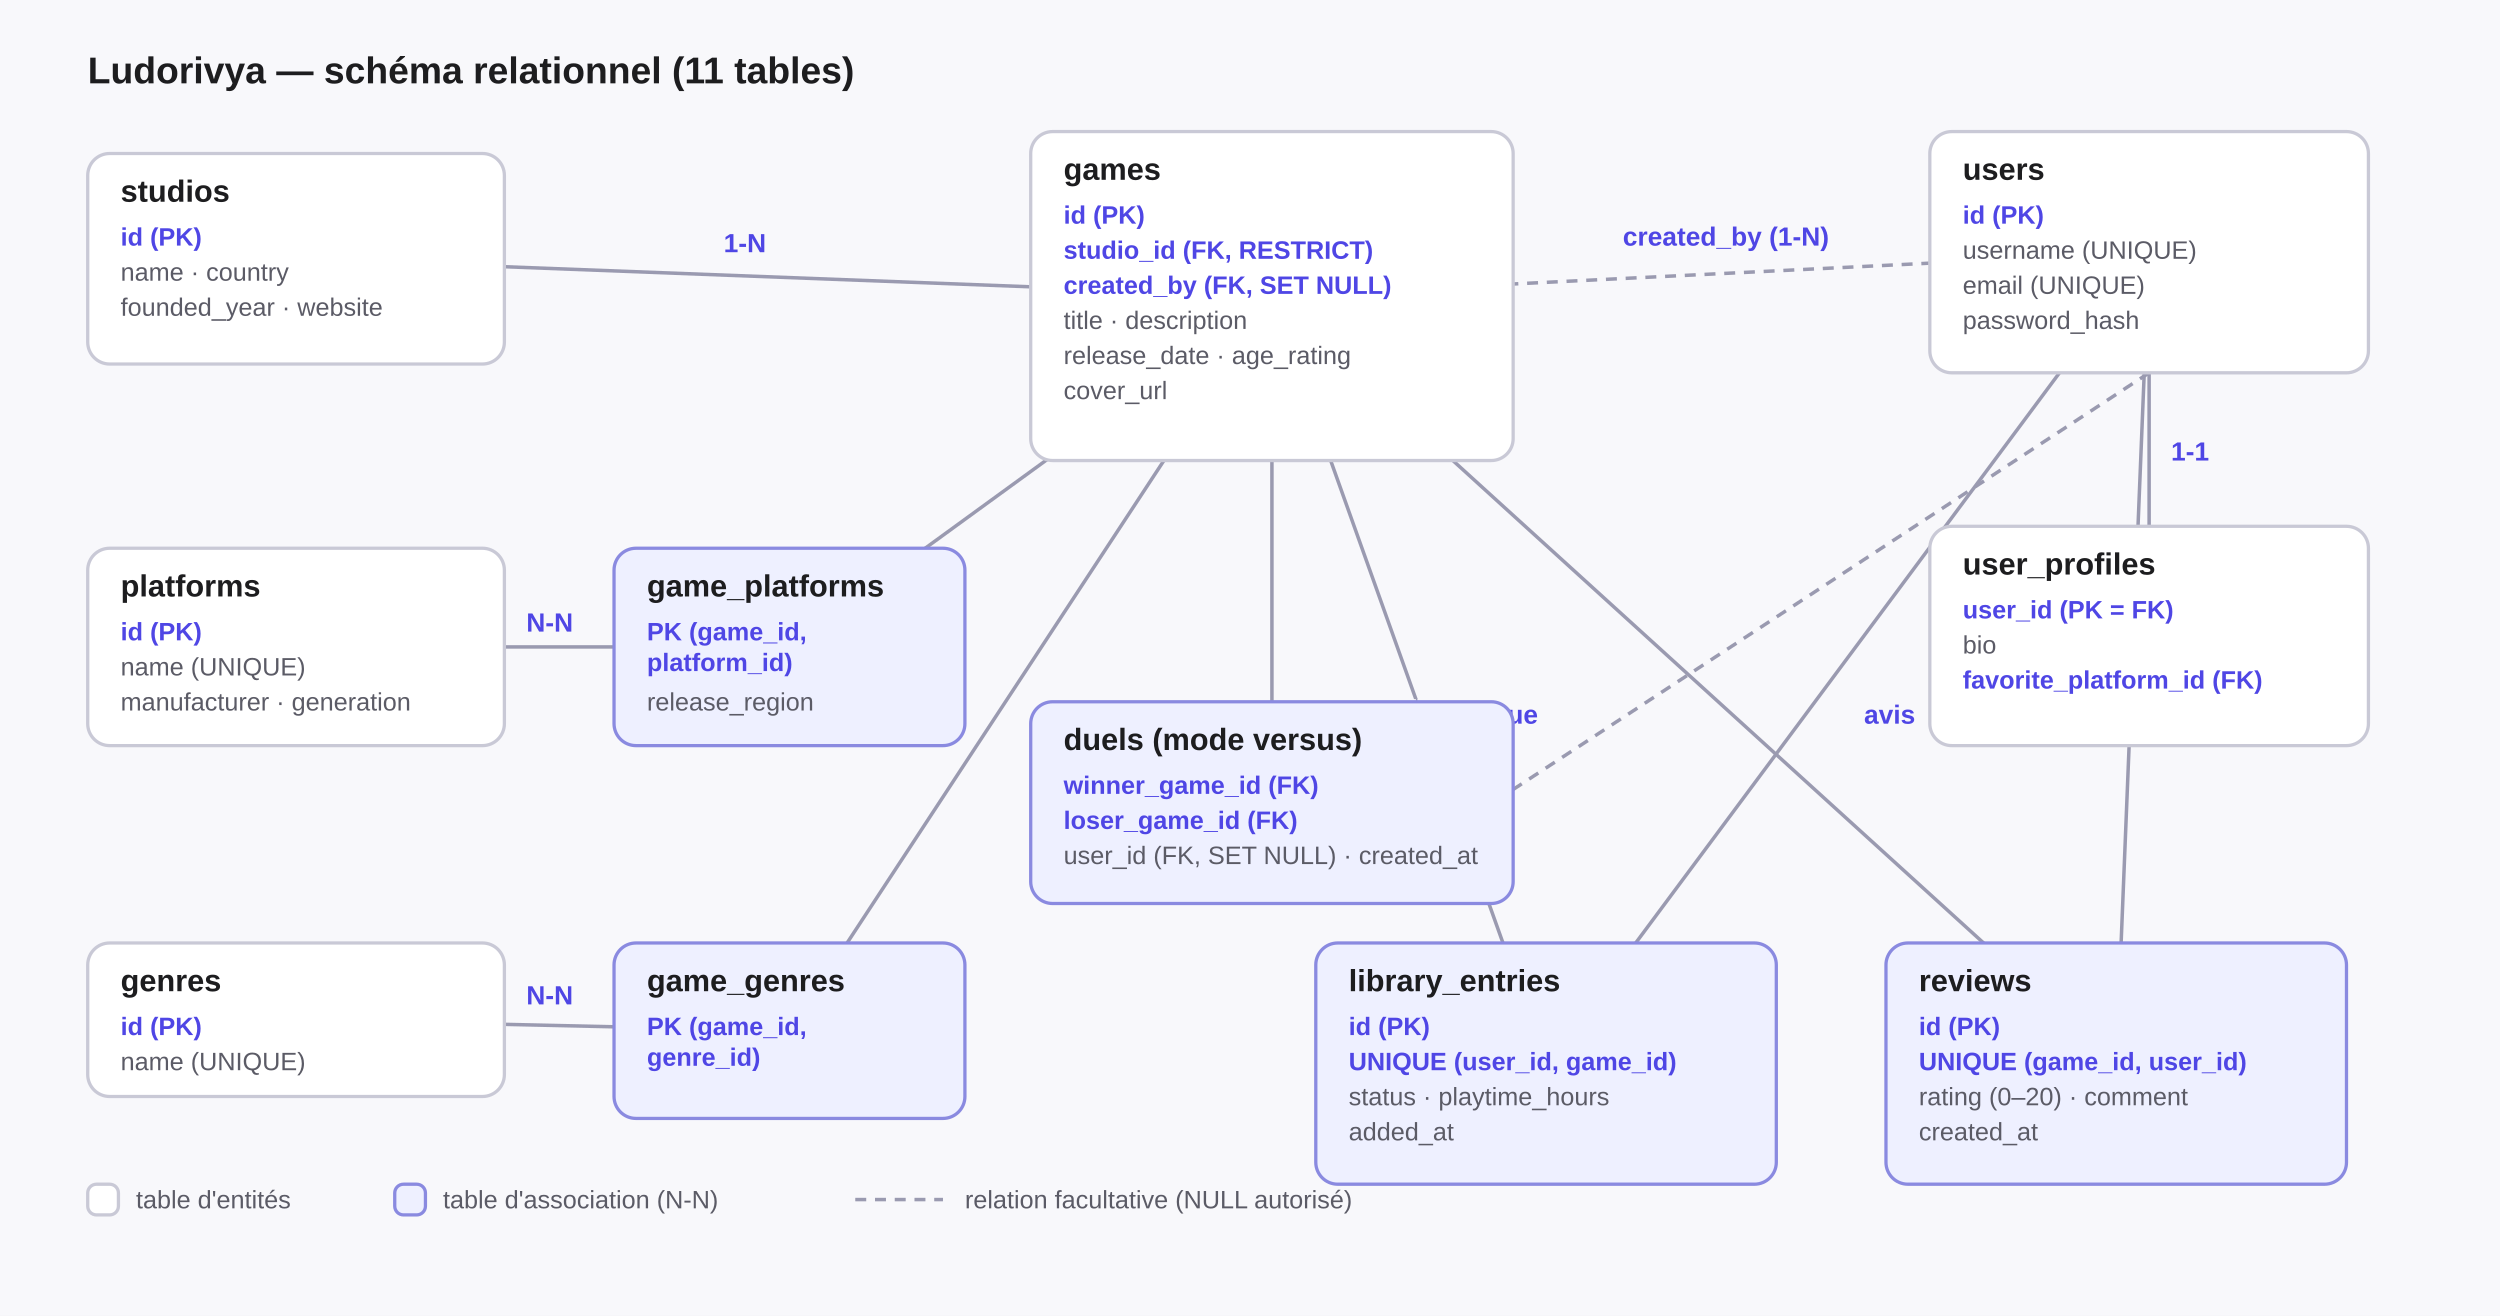
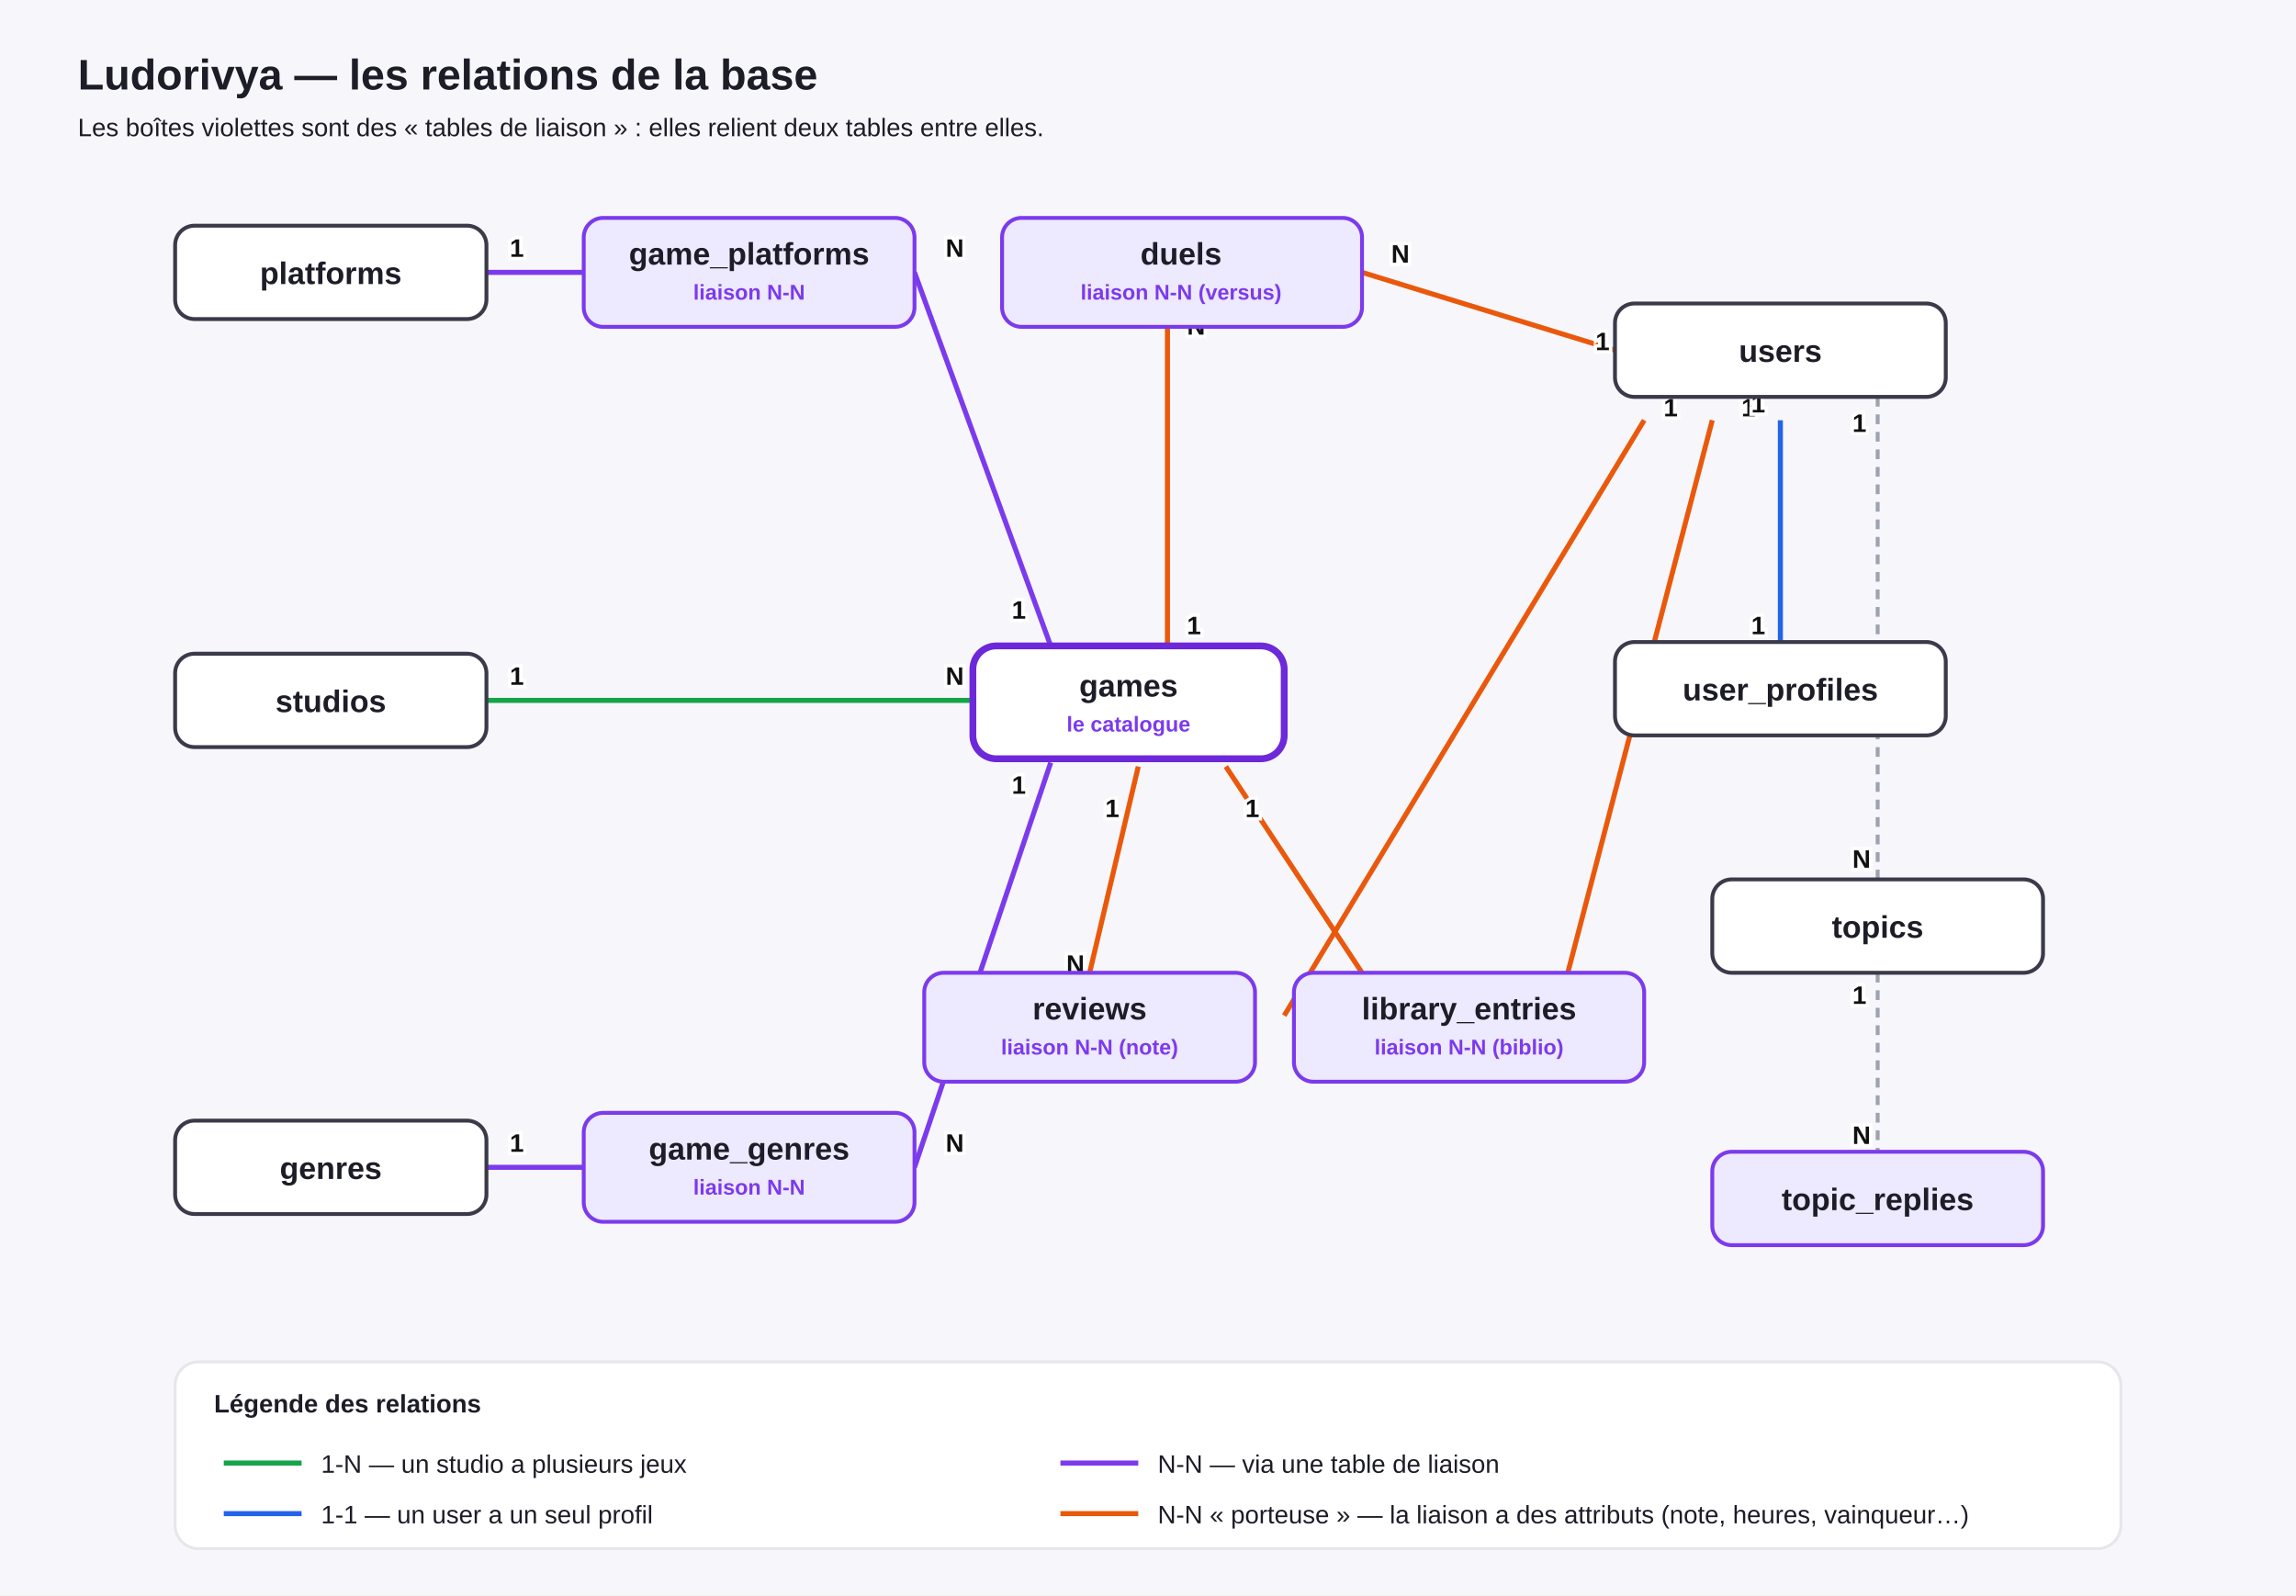
- <svg xmlns="http://www.w3.org/2000/svg" viewBox="0 0 1140 600" font-family="Segoe UI, Arial, sans-serif">
+ <svg xmlns="http://www.w3.org/2000/svg" viewBox="0 0 1180 820" font-family="Segoe UI, Arial, sans-serif">
  <style>
-     .box { fill: #ffffff; stroke: #c9c9d6; stroke-width: 1.5; }
-     .assoc { fill: #eef0ff; stroke: #8a8ae0; stroke-width: 1.5; }
-     .tname { font-size: 14px; font-weight: 700; fill: #1d1d1f; }
-     .col { font-size: 11.5px; fill: #5b5b66; }
-     .key { font-size: 11.5px; fill: #4f46e5; font-weight: 600; }
-     .rel { font-size: 12px; font-weight: 700; fill: #4f46e5; stroke: #f8f8fb; stroke-width: 5; paint-order: stroke; }
-     .line { stroke: #9a9ab0; stroke-width: 1.6; fill: none; }
-     .dashed { stroke-dasharray: 5 4; }
+     .bg { fill: #f7f7fb; }
+     .entity { fill: #ffffff; stroke: #3a3a4a; stroke-width: 2; }
+     .assoc  { fill: #ede9fe; stroke: #7c3aed; stroke-width: 2; }
+     .hub    { fill: #ffffff; stroke: #6d28d9; stroke-width: 3.5; }
+     .tname  { font-size: 16px; font-weight: 800; fill: #1d1d28; text-anchor: middle; }
+     .tsub   { font-size: 11px; fill: #7c3aed; text-anchor: middle; font-weight: 600; }
+     .l1n { stroke: #16a34a; stroke-width: 2.6; fill: none; }
+     .lnn { stroke: #7c3aed; stroke-width: 2.6; fill: none; }
+     .lnnp{ stroke: #ea580c; stroke-width: 2.6; fill: none; }
+     .l11 { stroke: #2563eb; stroke-width: 2.6; fill: none; }
+     .lfk { stroke: #9ca3af; stroke-width: 2; stroke-dasharray: 5 4; fill: none; }
+     .card { font-size: 13px; font-weight: 800; fill: #111; stroke: #ffffff; stroke-width: 3.5; paint-order: stroke; }
+     .ltitle { font-size: 22px; font-weight: 800; fill: #1d1d28; }
+     .lgd { font-size: 13px; fill: #1d1d28; }
  </style>
-   <rect width="1140" height="600" fill="#f8f8fb" />
-   <text x="40" y="38" font-size="17" font-weight="700" fill="#1d1d1f">Ludorivya — schéma relationnel (11 tables)</text>
-   <line class="line" x1="135" y1="118" x2="580" y2="135" />
-   <line class="line" x1="135" y1="295" x2="360" y2="295" />
-   <line class="line" x1="360" y1="295" x2="580" y2="135" />
-   <line class="line" x1="135" y1="465" x2="360" y2="470" />
-   <line class="line" x1="360" y1="470" x2="580" y2="135" />
-   <line class="line" x1="980" y1="115" x2="980" y2="290" />
-   <line class="line" x1="980" y1="115" x2="965" y2="485" />
-   <line class="line" x1="580" y1="135" x2="965" y2="485" />
-   <line class="line" x1="980" y1="115" x2="705" y2="485" />
-   <line class="line" x1="580" y1="135" x2="705" y2="485" />
-   <line class="line dashed" x1="980" y1="115" x2="580" y2="135" />
-   <line class="line" x1="580" y1="210" x2="580" y2="320" />
-   <line class="line dashed" x1="980" y1="170" x2="690" y2="360" />
-   <text class="rel" x="330" y="115">1-N</text>
-   <text class="rel" x="240" y="288">N-N</text>
-   <text class="rel" x="240" y="458">N-N</text>
-   <text class="rel" x="990" y="210">1-1</text>
-   <text class="rel" x="740" y="112">created_by (1-N)</text>
-   <text class="rel" x="850" y="330">avis</text>
-   <text class="rel" x="630" y="330">bibliothèque</text>
-   <rect class="box" x="40" y="70" width="190" height="96" rx="10" />
-   <text class="tname" x="55" y="92">studios</text>
-   <text class="key" x="55" y="112">id (PK)</text>
-   <text class="col" x="55" y="128">name · country</text>
-   <text class="col" x="55" y="144">founded_year · website</text>
-   <rect class="box" x="470" y="60" width="220" height="150" rx="10" />
-   <text class="tname" x="485" y="82">games</text>
-   <text class="key" x="485" y="102">id (PK)</text>
-   <text class="key" x="485" y="118">studio_id (FK, RESTRICT)</text>
-   <text class="key" x="485" y="134">created_by (FK, SET NULL)</text>
-   <text class="col" x="485" y="150">title · description</text>
-   <text class="col" x="485" y="166">release_date · age_rating</text>
-   <text class="col" x="485" y="182">cover_url</text>
-   <rect class="box" x="880" y="60" width="200" height="110" rx="10" />
-   <text class="tname" x="895" y="82">users</text>
-   <text class="key" x="895" y="102">id (PK)</text>
-   <text class="col" x="895" y="118">username (UNIQUE)</text>
-   <text class="col" x="895" y="134">email (UNIQUE)</text>
-   <text class="col" x="895" y="150">password_hash</text>
-   <rect class="box" x="880" y="240" width="200" height="100" rx="10" />
-   <text class="tname" x="895" y="262">user_profiles</text>
-   <text class="key" x="895" y="282">user_id (PK = FK)</text>
-   <text class="col" x="895" y="298">bio</text>
-   <text class="key" x="895" y="314">favorite_platform_id (FK)</text>
-   <rect class="box" x="40" y="250" width="190" height="90" rx="10" />
-   <text class="tname" x="55" y="272">platforms</text>
-   <text class="key" x="55" y="292">id (PK)</text>
-   <text class="col" x="55" y="308">name (UNIQUE)</text>
-   <text class="col" x="55" y="324">manufacturer · generation</text>
-   <rect class="box assoc" x="280" y="250" width="160" height="90" rx="10" />
-   <text class="tname" x="295" y="272">game_platforms</text>
-   <text class="key" x="295" y="292">PK (game_id,</text>
-   <text class="key" x="295" y="306">platform_id)</text>
-   <text class="col" x="295" y="324">release_region</text>
-   <rect class="box" x="40" y="430" width="190" height="70" rx="10" />
-   <text class="tname" x="55" y="452">genres</text>
-   <text class="key" x="55" y="472">id (PK)</text>
-   <text class="col" x="55" y="488">name (UNIQUE)</text>
-   <rect class="box assoc" x="280" y="430" width="160" height="80" rx="10" />
-   <text class="tname" x="295" y="452">game_genres</text>
-   <text class="key" x="295" y="472">PK (game_id,</text>
-   <text class="key" x="295" y="486">genre_id)</text>
-   <rect class="box assoc" x="600" y="430" width="210" height="110" rx="10" />
-   <text class="tname" x="615" y="452">library_entries</text>
-   <text class="key" x="615" y="472">id (PK)</text>
-   <text class="key" x="615" y="488">UNIQUE (user_id, game_id)</text>
-   <text class="col" x="615" y="504">status · playtime_hours</text>
-   <text class="col" x="615" y="520">added_at</text>
-   <rect class="box assoc" x="860" y="430" width="210" height="110" rx="10" />
-   <text class="tname" x="875" y="452">reviews</text>
-   <text class="key" x="875" y="472">id (PK)</text>
-   <text class="key" x="875" y="488">UNIQUE (game_id, user_id)</text>
-   <text class="col" x="875" y="504">rating (0–20) · comment</text>
-   <text class="col" x="875" y="520">created_at</text>
-   <rect class="box assoc" x="470" y="320" width="220" height="92" rx="10" />
-   <text class="tname" x="485" y="342">duels (mode versus)</text>
-   <text class="key" x="485" y="362">winner_game_id (FK)</text>
-   <text class="key" x="485" y="378">loser_game_id (FK)</text>
-   <text class="col" x="485" y="394">user_id (FK, SET NULL) · created_at</text>
-   <rect x="40" y="540" width="14" height="14" rx="4" class="box" />
-   <text class="col" x="62" y="551">table d'entités</text>
-   <rect x="180" y="540" width="14" height="14" rx="4" class="box assoc" />
-   <text class="col" x="202" y="551">table d'association (N-N)</text>
-   <line class="line dashed" x1="390" y1="547" x2="430" y2="547" />
-   <text class="col" x="440" y="551">relation facultative (NULL autorisé)</text>
+   <rect class="bg" width="1180" height="820" />
+   <text class="ltitle" x="40" y="46">Ludorivya — les relations de la base</text>
+   <text class="lgd" x="40" y="70" fill="#6b7280">Les boîtes violettes sont des « tables de liaison » : elles relient deux tables entre elles.</text>
+   <line class="l1n" x1="250" y1="360" x2="500" y2="360" />
+   <line class="lnn" x1="250" y1="140" x2="300" y2="140" />
+   <line class="lnn" x1="470" y1="140" x2="540" y2="332" />
+   <line class="lnn" x1="250" y1="600" x2="300" y2="600" />
+   <line class="lnn" x1="470" y1="600" x2="540" y2="392" />
+   <line class="lnnp" x1="600" y1="334" x2="600" y2="166" />
+   <line class="lnnp" x1="700" y1="140" x2="830" y2="180" />
+   <line class="lnnp" x1="585" y1="394" x2="560" y2="500" />
+   <line class="lnnp" x1="660" y1="522" x2="845" y2="216" />
+   <line class="lnnp" x1="630" y1="394" x2="700" y2="500" />
+   <line class="lnnp" x1="800" y1="522" x2="880" y2="216" />
+   <line class="l11" x1="915" y1="216" x2="915" y2="330" />
+   <line class="lfk" x1="965" y1="204" x2="965" y2="452" />
+   <line class="lfk" x1="965" y1="500" x2="965" y2="592" />
+   <text class="card" x="262" y="352">1</text>
+   <text class="card" x="486" y="352">N</text>
+   <text class="card" x="262" y="132">1</text>
+   <text class="card" x="486" y="132">N</text>
+   <text class="card" x="520" y="318">1</text>
+   <text class="card" x="262" y="592">1</text>
+   <text class="card" x="486" y="592">N</text>
+   <text class="card" x="520" y="408">1</text>
+   <text class="card" x="610" y="326">1</text>
+   <text class="card" x="610" y="172">N</text>
+   <text class="card" x="715" y="135">N</text>
+   <text class="card" x="820" y="180">1</text>
+   <text class="card" x="568" y="420">1</text>
+   <text class="card" x="548" y="500">N</text>
+   <text class="card" x="855" y="214">1</text>
+   <text class="card" x="640" y="420">1</text>
+   <text class="card" x="700" y="512">N</text>
+   <text class="card" x="895" y="214">1</text>
+   <text class="card" x="900" y="212">1</text>
+   <text class="card" x="900" y="326">1</text>
+   <rect class="entity" x="90" y="116" width="160" height="48" rx="10" />
+   <text class="tname" x="170" y="146">platforms</text>
+   <rect class="assoc" x="300" y="112" width="170" height="56" rx="10" />
+   <text class="tname" x="385" y="136">game_platforms</text>
+   <text class="tsub" x="385" y="154">liaison N-N</text>
+   <rect class="assoc" x="515" y="112" width="185" height="56" rx="10" />
+   <text class="tname" x="607" y="136">duels</text>
+   <text class="tsub" x="607" y="154">liaison N-N (versus)</text>
+   <rect class="entity" x="830" y="156" width="170" height="48" rx="10" />
+   <text class="tname" x="915" y="186">users</text>
+   <rect class="entity" x="90" y="336" width="160" height="48" rx="10" />
+   <text class="tname" x="170" y="366">studios</text>
+   <rect class="hub" x="500" y="332" width="160" height="58" rx="12" />
+   <text class="tname" x="580" y="358" font-size="18">games</text>
+   <text class="tsub" x="580" y="376" fill="#6d28d9">le catalogue</text>
+   <rect class="entity" x="830" y="330" width="170" height="48" rx="10" />
+   <text class="tname" x="915" y="360">user_profiles</text>
+   <rect class="assoc" x="475" y="500" width="170" height="56" rx="10" />
+   <text class="tname" x="560" y="524">reviews</text>
+   <text class="tsub" x="560" y="542">liaison N-N (note)</text>
+   <rect class="assoc" x="665" y="500" width="180" height="56" rx="10" />
+   <text class="tname" x="755" y="524">library_entries</text>
+   <text class="tsub" x="755" y="542">liaison N-N (biblio)</text>
+   <rect class="assoc" x="300" y="572" width="170" height="56" rx="10" />
+   <text class="tname" x="385" y="596">game_genres</text>
+   <text class="tsub" x="385" y="614">liaison N-N</text>
+   <rect class="entity" x="90" y="576" width="160" height="48" rx="10" />
+   <text class="tname" x="170" y="606">genres</text>
+   <rect class="entity" x="880" y="452" width="170" height="48" rx="10" />
+   <text class="tname" x="965" y="482">topics</text>
+   <rect class="assoc" x="880" y="592" width="170" height="48" rx="10" />
+   <text class="tname" x="965" y="622">topic_replies</text>
+   <text class="card" x="952" y="222">1</text>
+   <text class="card" x="952" y="446">N</text>
+   <text class="card" x="952" y="516">1</text>
+   <text class="card" x="952" y="588">N</text>
+   <rect x="90" y="700" width="1000" height="96" rx="12" fill="#ffffff" stroke="#e5e7eb" stroke-width="1.5" />
+   <text class="lgd" x="110" y="726" font-weight="800">Légende des relations</text>
+   <line class="l1n" x1="115" y1="752" x2="155" y2="752" />
+   <text class="lgd" x="165" y="757">1-N — un studio a plusieurs jeux</text>
+   <line class="l11" x1="115" y1="778" x2="155" y2="778" />
+   <text class="lgd" x="165" y="783">1-1 — un user a un seul profil</text>
+   <line class="lnn" x1="545" y1="752" x2="585" y2="752" />
+   <text class="lgd" x="595" y="757">N-N — via une table de liaison</text>
+   <line class="lnnp" x1="545" y1="778" x2="585" y2="778" />
+   <text class="lgd" x="595" y="783">N-N « porteuse » — la liaison a des attributs (note, heures, vainqueur…)</text>
</svg>
